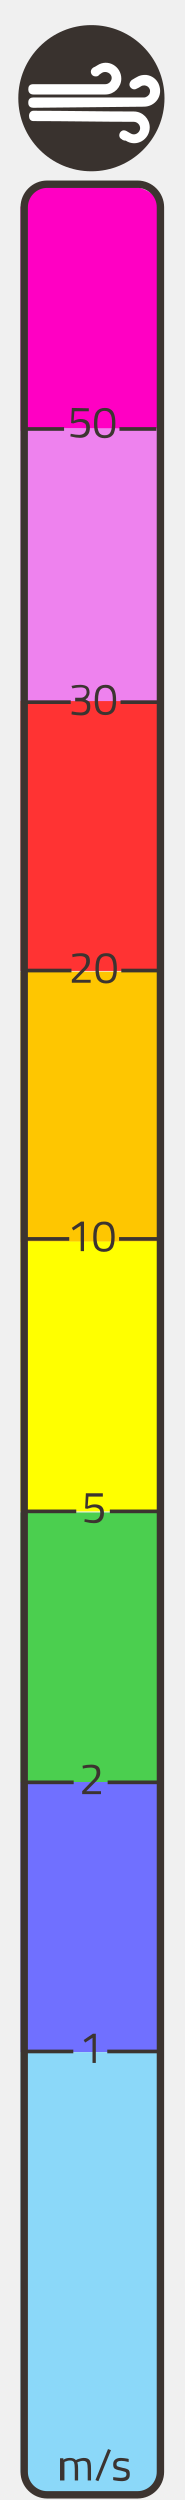
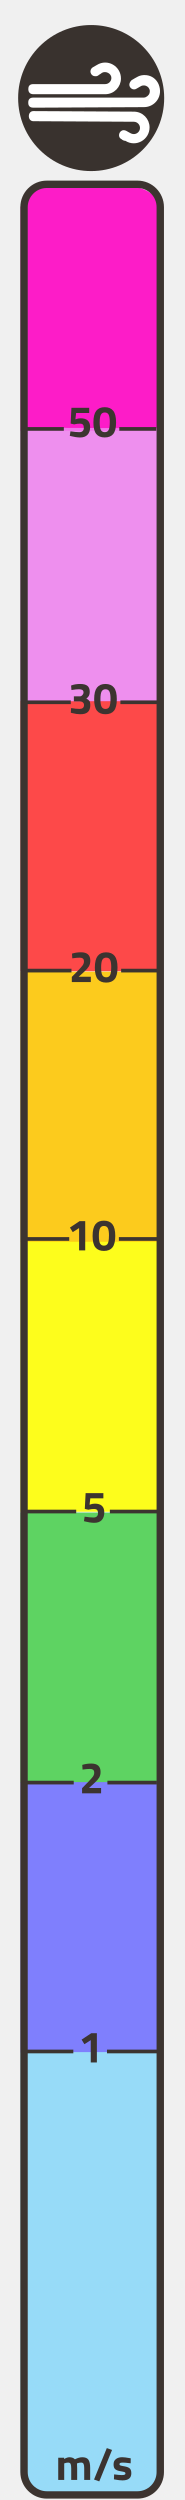
- <svg xmlns="http://www.w3.org/2000/svg" xmlns:xlink="http://www.w3.org/1999/xlink" version="1.1" id="Livello_1" x="0px" y="0px" width="50px" height="677px" viewBox="0 0 48.7 677.2" style="enable-background:new 0 0 48.7 677.2;" xml:space="preserve">
-   <style type="text/css">
- 	.st0{clip-path:url(#SVGID_00000145766135071765978780000000418471589353654921_);}
- 	.st1{fill:#FF00C3;enable-background:new    ;}
- 	.st2{fill:#EE82EE;enable-background:new    ;}
- 	.st3{fill:#FF3333;enable-background:new    ;}
- 	.st4{fill:#FEC601;enable-background:new    ;}
- 	.st5{fill:#FFFF00;enable-background:new    ;}
- 	.st6{fill:#4BCF4F;enable-background:new    ;}
- 	.st7{fill:#7070FF;enable-background:new    ;}
- 	.st8{fill:#8BD8F9;enable-background:new    ;}
- 	.st9{fill:#39322E;}
- 	.st10{fill:none;}
- 	.st11{fill:none;stroke:#3C3430;stroke-width:2;stroke-miterlimit:9.772;}
- 	.st12{fill:#3C3430;}
- 	.st13{fill:#3C3530;}
- 	.st14{fill:none;stroke:#3C3430;stroke-miterlimit:9.772;}
- 	.st15{fill:#3B3330;}
- 	.st16{fill:#FFFFFF;}
- </style>
-   <g>
+ <svg xmlns="http://www.w3.org/2000/svg" id="Livello_1" data-name="Livello 1" width="50px" height="677px" viewBox="0 0 48.75 677.16">
+   <defs>
+     <style>
+       .cls-1 {
+         stroke-width: 2px;
+       }
+ 
+       .cls-1, .cls-2, .cls-3 {
+         fill: none;
+       }
+ 
+       .cls-1, .cls-3 {
+         stroke: #3c3430;
+         stroke-miterlimit: 9.77;
+       }
+ 
+       .cls-4 {
+         fill: #3b3330;
+       }
+ 
+       .cls-4, .cls-5, .cls-6, .cls-2, .cls-7, .cls-8, .cls-9, .cls-10, .cls-11, .cls-12, .cls-13, .cls-14, .cls-15, .cls-16 {
+         stroke-width: 0px;
+       }
+ 
+       .cls-5 {
+         fill: #ff0;
+       }
+ 
+       .cls-5, .cls-6, .cls-7, .cls-10, .cls-12, .cls-13, .cls-14, .cls-15 {
+         isolation: isolate;
+         opacity: .88;
+       }
+ 
+       .cls-6 {
+         fill: #4bcf4f;
+       }
+ 
+       .cls-7 {
+         fill: violet;
+       }
+ 
+       .cls-8 {
+         fill: #fff;
+       }
+ 
+       .cls-9 {
+         fill: #39322e;
+       }
+ 
+       .cls-10 {
+         fill: #ff00c3;
+       }
+ 
+       .cls-11 {
+         fill: #3c3530;
+       }
+ 
+       .cls-12 {
+         fill: #8bd8f9;
+       }
+ 
+       .cls-17 {
+         clip-path: url(#clippath);
+       }
+ 
+       .cls-13 {
+         fill: #fec601;
+       }
+ 
+       .cls-14 {
+         fill: #7070ff;
+       }
+ 
+       .cls-15 {
+         fill: #f33;
+       }
+ 
+       .cls-16 {
+         fill: #3c3430;
+       }
+     </style>
+     <clipPath id="clippath">
+       <path class="cls-2" d="m43.04,671.93c-.49,3.98-9.51,4.35-18.15,4.35l-5.65-.2c-8.48.42-14.3-2.42-14.3-7.13V56.11c1.79-5.55,6.41-6.02,13.26-6.02l9.48-.18c7.82,0,13.59.78,15.38,6.53l.32,612.68-.33,2.81Z" />
+     </clipPath>
+   </defs>
+   <g class="cls-17">
    <g>
-       <g>
-         <g>
-           <g>
-             <g>
-               <g>
-                 <g>
-                   <defs>
-                     <path id="SVGID_1_" d="M43,671.9c-0.5,4-9.5,4.4-18.2,4.4l-5.6-0.2c-8.5,0.4-14.3-2.4-14.3-7.1V56.1c1.8-5.5,6.4-6,13.3-6           l9.5-0.2c7.8,0,13.6,0.8,15.4,6.5l0.3,612.7L43,671.9z" />
-                   </defs>
-                   <clipPath id="SVGID_00000087374490411369104410000007677416676048241045_">
-                     <use xlink:href="#SVGID_1_" style="overflow:visible;" />
-                   </clipPath>
-                   <g style="clip-path:url(#SVGID_00000087374490411369104410000007677416676048241045_);">
-                     <g>
-                       <rect x="-21.1" y="43.6" class="st1" width="466.3" height="73.1" />
-                       <polygon class="st2" points="-21.6,189.9 -20.9,115.8 445.4,117.6 444.7,191.8           " />
-                       <rect x="-21.1" y="189.9" class="st3" width="466.3" height="73.1" />
-                       <rect x="-21.1" y="263.2" class="st4" width="466.3" height="73.2" />
-                       <rect x="-21.1" y="336.3" class="st5" width="466.3" height="73.1" />
-                       <rect x="-21.1" y="409.7" class="st6" width="466.3" height="73.1" />
-                       <rect x="-21.1" y="482.7" class="st7" width="466.3" height="73.2" />
-                       <rect x="-21.1" y="555.9" class="st8" width="466.3" height="125.2" />
-                     </g>
-                   </g>
-                 </g>
-               </g>
-             </g>
-           </g>
-         </g>
-       </g>
+       <rect class="cls-10" x="-21.14" y="43.56" width="466.32" height="73.14" />
+       <polygon class="cls-7" points="-21.65 189.94 -20.93 115.75 445.39 117.61 444.67 191.79 -21.65 189.94" />
+       <rect class="cls-15" x="-21.14" y="189.94" width="466.32" height="73.14" />
+       <rect class="cls-13" x="-21.14" y="263.19" width="466.32" height="73.24" />
+       <rect class="cls-5" x="-21.14" y="336.33" width="466.32" height="73.14" />
+       <rect class="cls-6" x="-21.14" y="409.7" width="466.32" height="73.14" />
+       <rect class="cls-14" x="-21.14" y="482.71" width="466.32" height="73.24" />
+       <rect class="cls-12" x="-21.14" y="555.85" width="466.32" height="125.25" />
    </g>
  </g>
-   <circle class="st9" cx="24.1" cy="26.6" r="19.8" />
-   <rect x="11.1" y="632" class="st10" width="15.4" height="11.8" />
-   <path class="st11" d="M36.6,675.8H12.1c-3.4,0-6.2-2.8-6.2-6.2V56.1c0-3.4,2.8-6.2,6.2-6.2h24.5c3.4,0,6.2,2.8,6.2,6.2v613.5  C42.8,673,40,675.8,36.6,675.8z" />
+   <circle class="cls-9" cx="24.06" cy="26.56" r="19.78" />
+   <rect class="cls-2" x="11.1" y="632.04" width="15.4" height="11.8" />
+   <rect class="cls-1" x="5.88" y="49.92" width="36.9" height="625.87" rx="6.18" ry="6.18" />
+   <path class="cls-16" d="m25.61,550.73v7.92h-1.66v-6.05l-1.72,1.1-.76-1.24,2.62-1.74h1.51Z" />
  <g>
-     <g>
-       <path class="st12" d="M25.3,550.9v7.9h-0.9V552l-2,1.3l-0.4-0.7l2.5-1.7L25.3,550.9L25.3,550.9z" />
-     </g>
+     <path class="cls-11" d="m23.53,110.43v1.44h-3.54l-.2,1.72c.5-.19.97-.29,1.42-.29,1.71,0,2.57.8,2.57,2.39,0,.9-.24,1.59-.71,2.08s-1.14.73-2,.73c-.37,0-.79-.04-1.25-.11s-.84-.15-1.12-.23l-.43-.11.18-1.22c.97.15,1.78.23,2.42.23.39,0,.69-.1.9-.31.21-.21.31-.51.31-.89s-.09-.67-.26-.85-.42-.26-.74-.26c-.54,0-1.01.05-1.42.16l-.18.05-.98-.23.22-4.28h4.84Z" />
+     <path class="cls-11" d="m25.44,111.27c.52-.66,1.28-.98,2.3-.98s1.78.33,2.3.98.77,1.71.77,3.16-.26,2.49-.77,3.12-1.28.94-2.3.94-1.79-.31-2.3-.94c-.51-.63-.77-1.67-.77-3.12s.26-2.51.77-3.16Zm3.67,3.13c0-.99-.1-1.68-.31-2.08-.21-.4-.56-.59-1.05-.59s-.84.2-1.06.6c-.21.4-.32,1.09-.32,2.08s.11,1.67.32,2.06.57.59,1.06.59.84-.2,1.04-.59.31-1.08.31-2.07Z" />
+   </g>
+   <line class="cls-3" x1="6.31" y1="555.67" x2="19.23" y2="555.67" />
+   <line class="cls-3" x1="41.99" y1="555.67" x2="28.35" y2="555.67" />
+   <line class="cls-3" x1="5.88" y1="116.18" x2="16.66" y2="116.18" />
+   <line class="cls-3" x1="41.7" y1="116.18" x2="31.68" y2="116.18" />
+   <path class="cls-16" d="m27.37,404.41v1.44h-3.54l-.2,1.72c.5-.19.97-.29,1.42-.29,1.71,0,2.57.8,2.57,2.39,0,.9-.24,1.59-.71,2.08-.47.49-1.14.73-2,.73-.37,0-.79-.04-1.25-.11-.47-.07-.84-.15-1.12-.23l-.43-.11.18-1.22c.97.15,1.78.23,2.42.23.39,0,.69-.1.9-.31.21-.21.31-.51.31-.89s-.09-.67-.26-.85-.42-.26-.74-.26c-.54,0-1.01.05-1.42.16l-.18.05-.98-.23.22-4.28h4.84Z" />
+   <line class="cls-3" x1="6.14" y1="409.42" x2="20.01" y2="409.42" />
+   <line class="cls-3" x1="42.53" y1="409.42" x2="29.13" y2="409.42" />
+   <g>
+     <path class="cls-16" d="m23.96,266.01h-5.14v-1.4l1.69-1.72c.6-.62,1.02-1.09,1.25-1.42s.35-.68.35-1.05-.1-.63-.29-.79c-.2-.15-.47-.23-.83-.23-.54,0-1.12.05-1.75.14l-.29.04-.08-1.28c.78-.24,1.6-.36,2.44-.36,1.68,0,2.52.76,2.52,2.27,0,.59-.13,1.1-.38,1.54-.26.43-.72.96-1.39,1.57l-1.38,1.25h3.29v1.44Z" />
+     <path class="cls-16" d="m25.83,258.93c.52-.66,1.28-.98,2.3-.98s1.78.33,2.3.98c.52.66.77,1.71.77,3.16s-.26,2.49-.77,3.12c-.51.63-1.28.94-2.3.94s-1.79-.31-2.3-.94-.77-1.67-.77-3.12.26-2.51.77-3.16Zm3.67,3.13c0-.99-.1-1.68-.31-2.08-.21-.4-.56-.59-1.05-.59s-.84.2-1.06.6c-.21.4-.32,1.09-.32,2.08s.11,1.67.32,2.06c.22.39.57.59,1.06.59s.84-.2,1.04-.59.31-1.08.31-2.07Z" />
+   </g>
+   <line class="cls-3" x1="6.38" y1="262.9" x2="18.73" y2="262.9" />
+   <line class="cls-3" x1="42.77" y1="262.9" x2="32.18" y2="262.9" />
+   <g>
+     <path class="cls-16" d="m18.6,185.69c.74-.29,1.56-.43,2.47-.43s1.57.17,1.99.52.62.91.62,1.67-.31,1.36-.92,1.76c.38.21.66.42.82.65s.25.58.25,1.07c0,.86-.21,1.49-.64,1.91-.43.42-1.11.62-2.06.62-.7,0-1.43-.1-2.2-.31l-.38-.1.08-1.26c.9.15,1.65.23,2.26.23.82,0,1.24-.35,1.24-1.06,0-.3-.11-.53-.32-.71-.21-.18-.49-.26-.83-.26h-1.6v-1.37h1.6c.26,0,.5-.11.7-.34.2-.22.31-.47.31-.74,0-.57-.4-.85-1.19-.85-.55,0-1.14.06-1.76.17l-.31.05-.11-1.22Z" />
+     <path class="cls-16" d="m25.64,186.24c.52-.66,1.28-.98,2.3-.98s1.78.33,2.3.98.77,1.71.77,3.16-.26,2.49-.77,3.12-1.28.94-2.3.94-1.79-.31-2.3-.94c-.51-.63-.77-1.67-.77-3.12s.26-2.51.77-3.16Zm3.67,3.13c0-.99-.1-1.68-.31-2.08-.21-.4-.56-.59-1.05-.59s-.84.2-1.06.6c-.21.4-.32,1.09-.32,2.08s.11,1.67.32,2.06.57.59,1.06.59.84-.2,1.04-.59.31-1.08.31-2.07Z" />
+   </g>
+   <line class="cls-3" x1="6.19" y1="190.22" x2="18.54" y2="190.22" />
+   <line class="cls-3" x1="42.58" y1="190.22" x2="31.98" y2="190.22" />
+   <g>
+     <path class="cls-4" d="m16.75,671.72h-1.61v-6h1.6v.34c.55-.32,1.02-.48,1.42-.48.65,0,1.15.19,1.5.56.74-.38,1.41-.56,2.02-.56.79,0,1.34.23,1.65.69.31.46.46,1.19.46,2.2v3.25h-1.61v-3.2c0-.51-.06-.89-.17-1.13-.11-.24-.34-.37-.67-.37-.26,0-.57.06-.94.17l-.18.06c.03.6.05,1.06.05,1.37v3.11h-1.61v-3.08c0-.59-.05-1.01-.16-1.25-.1-.24-.33-.37-.68-.37-.31,0-.62.06-.92.17l-.14.05v4.49Z" />
+     <path class="cls-4" d="m24.84,671.62l3.46-8.52,1.42.5-3.46,8.52-1.42-.5Z" />
+     <path class="cls-4" d="m34.75,667.22c-.99-.13-1.69-.19-2.08-.19s-.65.04-.77.11c-.12.07-.17.19-.17.34s.08.26.23.32.56.15,1.2.26c.64.12,1.1.31,1.37.57.27.26.41.69.41,1.28,0,1.3-.8,1.94-2.41,1.94-.53,0-1.17-.07-1.92-.22l-.38-.07.05-1.34c.99.13,1.68.19,2.07.19s.65-.04.79-.11.21-.19.21-.34-.07-.26-.22-.34c-.15-.07-.53-.16-1.15-.26-.62-.1-1.08-.28-1.39-.53s-.46-.69-.46-1.33.22-1.12.65-1.44c.43-.32.99-.49,1.67-.49.47,0,1.12.08,1.93.23l.4.07-.02,1.33Z" />
  </g>
  <g>
-     <path class="st13" d="M23.4,110.6v0.8h-3.9l-0.2,2.6c0.6-0.3,1.2-0.5,1.9-0.5c1.7,0,2.5,0.8,2.5,2.3c0,0.9-0.2,1.6-0.7,2.1   s-1.1,0.7-2,0.7c-0.7,0-1.4-0.1-2.2-0.3l-0.4-0.1l0.1-0.7c0.9,0.2,1.7,0.3,2.3,0.3s1.1-0.2,1.4-0.5s0.5-0.8,0.5-1.4s-0.1-1-0.4-1.2   s-0.7-0.4-1.2-0.4c-0.3,0-0.6,0-0.9,0.1s-0.6,0.2-0.7,0.2l-0.3,0.1l-0.6-0.1l0.2-4.1L23.4,110.6L23.4,110.6z" />
-     <path class="st13" d="M27.7,110.5c0.7,0,1.2,0.1,1.6,0.4c0.9,0.5,1.3,1.8,1.3,3.8c0,1.4-0.2,2.5-0.7,3.1s-1.2,0.9-2.2,0.9   s-1.7-0.3-2.2-0.9s-0.7-1.6-0.7-3.1s0.2-2.6,0.7-3.2C26,110.8,26.8,110.5,27.7,110.5z M27.7,111.3c-0.5,0-0.8,0.1-1.1,0.3   c-0.6,0.4-0.9,1.4-0.9,3.1c0,1.2,0.2,2,0.5,2.5s0.8,0.7,1.5,0.7s1.2-0.2,1.5-0.7s0.5-1.3,0.5-2.5s-0.1-2.1-0.5-2.6   C28.9,111.6,28.4,111.3,27.7,111.3z" />
+     <path class="cls-4" d="m22.45,330.77v7.92h-1.66v-6.05l-1.72,1.1-.76-1.24,2.62-1.74h1.51Z" />
+     <path class="cls-4" d="m25.22,331.61c.52-.66,1.28-.98,2.3-.98s1.78.33,2.3.98c.52.66.77,1.71.77,3.16s-.26,2.49-.77,3.12c-.51.63-1.28.94-2.3.94s-1.79-.31-2.3-.94-.77-1.67-.77-3.12.26-2.51.77-3.16Zm3.67,3.13c0-.99-.1-1.68-.31-2.08-.21-.4-.56-.59-1.05-.59s-.84.2-1.06.6c-.21.4-.32,1.09-.32,2.08s.11,1.67.32,2.06c.22.39.57.59,1.06.59s.84-.2,1.04-.59.31-1.08.31-2.07Z" />
  </g>
-   <line class="st14" x1="6.3" y1="555.7" x2="19.2" y2="555.7" />
-   <line class="st14" x1="42" y1="555.7" x2="28.4" y2="555.7" />
-   <line class="st14" x1="5.9" y1="116.2" x2="16.7" y2="116.2" />
-   <line class="st14" x1="41.7" y1="116.2" x2="31.7" y2="116.2" />
-   <g>
-     <g>
-       <path class="st12" d="M27.2,404.6v0.8h-3.9l-0.2,2.6c0.6-0.3,1.2-0.5,1.9-0.5c1.7,0,2.5,0.8,2.5,2.3c0,0.9-0.2,1.6-0.7,2.1    s-1.1,0.7-2,0.7c-0.7,0-1.4-0.1-2.2-0.3l-0.4-0.1l0.1-0.7c0.9,0.2,1.7,0.3,2.3,0.3s1.1-0.2,1.4-0.5s0.5-0.8,0.5-1.4    s-0.1-1-0.4-1.2s-0.7-0.4-1.2-0.4c-0.3,0-0.6,0-0.9,0.1s-0.6,0.2-0.7,0.2l-0.3,0.1l-0.6-0.1l0.2-4.1h4.6V404.6z" />
-     </g>
-   </g>
-   <line class="st14" x1="6.1" y1="409.4" x2="20" y2="409.4" />
-   <line class="st14" x1="42.5" y1="409.4" x2="29.1" y2="409.4" />
-   <g>
-     <path class="st12" d="M23.9,266.2h-5.1v-0.8l2.3-2.4c0.4-0.4,0.7-0.7,0.9-0.9c0.2-0.2,0.4-0.5,0.5-0.8s0.2-0.6,0.2-0.9   c0-0.5-0.1-0.9-0.4-1.1S21.6,259,21,259c-0.5,0-1.1,0.1-1.7,0.2l-0.3,0.1l-0.1-0.8c0.8-0.2,1.5-0.3,2.4-0.3c0.8,0,1.4,0.2,1.8,0.5   s0.6,0.9,0.6,1.6c0,0.6-0.1,1-0.4,1.5s-0.7,0.9-1.3,1.5l-2.1,2.1h4V266.2z" />
-     <path class="st12" d="M28.1,258.2c0.7,0,1.2,0.1,1.6,0.4c0.9,0.5,1.3,1.8,1.3,3.8c0,1.4-0.2,2.5-0.7,3.1s-1.2,0.9-2.2,0.9   s-1.7-0.3-2.2-0.9s-0.7-1.6-0.7-3.1s0.2-2.6,0.7-3.2C26.4,258.5,27.1,258.2,28.1,258.2z M28.1,259c-0.5,0-0.8,0.1-1.1,0.3   c-0.6,0.4-0.9,1.4-0.9,3.1c0,1.2,0.2,2,0.5,2.5s0.8,0.7,1.5,0.7s1.2-0.2,1.5-0.7s0.5-1.3,0.5-2.5s-0.2-2.1-0.5-2.6   S28.8,259,28.1,259z" />
-   </g>
-   <line class="st14" x1="6.4" y1="262.9" x2="18.7" y2="262.9" />
-   <line class="st14" x1="42.8" y1="262.9" x2="32.2" y2="262.9" />
-   <g>
-     <path class="st12" d="M18.7,185.8c0.8-0.2,1.6-0.3,2.4-0.3s1.5,0.2,1.9,0.5s0.6,0.9,0.6,1.6c0,0.4-0.1,0.6-0.2,0.8   s-0.2,0.3-0.2,0.4c-0.1,0.1-0.1,0.2-0.2,0.3c-0.2,0.1-0.3,0.2-0.4,0.3l-0.1,0.1c0.5,0.2,0.8,0.4,1,0.6s0.3,0.7,0.3,1.3   c0,0.8-0.2,1.4-0.6,1.8c-0.4,0.4-1.1,0.6-1.9,0.6c-0.7,0-1.4-0.1-2.2-0.2l-0.4-0.1l0.1-0.8c0.9,0.2,1.7,0.3,2.4,0.3   c1.1,0,1.7-0.5,1.7-1.5s-0.5-1.4-1.6-1.5h-1.6v-1h1.6c0.3,0,0.7-0.1,1-0.4c0.3-0.3,0.5-0.6,0.5-1.1c0-0.4-0.1-0.8-0.4-1   s-0.7-0.3-1.2-0.3c-0.6,0-1.3,0.1-1.9,0.2l-0.3,0.1L18.7,185.8z" />
-     <path class="st12" d="M27.9,185.5c0.7,0,1.2,0.1,1.6,0.4c0.9,0.5,1.3,1.8,1.3,3.8c0,1.4-0.2,2.5-0.7,3.1s-1.2,0.9-2.2,0.9   s-1.7-0.3-2.2-0.9c-0.5-0.6-0.7-1.6-0.7-3.1s0.2-2.6,0.7-3.2C26.2,185.8,27,185.5,27.9,185.5z M27.9,186.3c-0.5,0-0.8,0.1-1.1,0.3   c-0.6,0.4-0.9,1.4-0.9,3.1c0,1.2,0.2,2,0.5,2.5s0.8,0.7,1.5,0.7s1.2-0.2,1.5-0.7s0.5-1.3,0.5-2.5s-0.1-2.1-0.5-2.6   C29.1,186.6,28.6,186.3,27.9,186.3z" />
-   </g>
-   <line class="st14" x1="6.2" y1="190.2" x2="18.5" y2="190.2" />
-   <line class="st14" x1="42.6" y1="190.2" x2="32" y2="190.2" />
-   <g>
-     <path class="st15" d="M16.5,671.9h-0.9v-6h0.9v0.4c0.6-0.4,1.2-0.5,1.8-0.5c0.7,0,1.3,0.2,1.6,0.6c0.3-0.2,0.6-0.3,1-0.4   s0.8-0.2,1.1-0.2c0.8,0,1.3,0.2,1.6,0.6c0.3,0.4,0.4,1.2,0.4,2.3v3.2h-0.9v-3.1c0-0.8-0.1-1.4-0.2-1.7c-0.2-0.3-0.5-0.5-1-0.5   c-0.3,0-0.5,0-0.8,0.1s-0.5,0.2-0.6,0.2l-0.2,0.1c0.1,0.3,0.2,0.8,0.2,1.8v3.1h-0.9v-3.1c0-0.9-0.1-1.5-0.2-1.8   c-0.2-0.3-0.5-0.5-1-0.5c-0.3,0-0.5,0-0.8,0.1s-0.5,0.2-0.6,0.2l-0.2,0.1v5H16.5z" />
-     <path class="st15" d="M25.2,671.8l3.4-8.4l0.8,0.3l-3.4,8.4L25.2,671.8z" />
-     <path class="st15" d="M32.2,666.6c-0.9,0-1.3,0.3-1.3,0.9c0,0.3,0.1,0.5,0.3,0.6c0.2,0.1,0.7,0.2,1.4,0.4c0.7,0.1,1.2,0.3,1.5,0.5   s0.4,0.6,0.4,1.3s-0.2,1.1-0.6,1.4c-0.4,0.3-1,0.4-1.7,0.4c-0.5,0-1.1-0.1-1.8-0.2l-0.4-0.1V671c0.9,0.1,1.6,0.2,2.1,0.2   s0.8-0.1,1.1-0.2c0.2-0.1,0.4-0.4,0.4-0.7s-0.1-0.6-0.3-0.7c-0.2-0.1-0.7-0.2-1.4-0.4c-0.7-0.1-1.2-0.3-1.5-0.5s-0.4-0.6-0.4-1.2   s0.2-1,0.6-1.3s0.9-0.4,1.5-0.4c0.5,0,1.1,0.1,1.8,0.2l0.3,0.1v0.8C33.4,666.7,32.7,666.6,32.2,666.6z" />
-   </g>
-   <g>
-     <path class="st15" d="M22.1,331v7.9h-0.9V332l-2,1.3l-0.4-0.7l2.5-1.7h0.8V331z" />
-     <path class="st15" d="M27.5,330.9c0.7,0,1.2,0.1,1.6,0.4c0.9,0.5,1.3,1.8,1.3,3.8c0,1.4-0.2,2.5-0.7,3.1s-1.2,0.9-2.2,0.9   s-1.7-0.3-2.2-0.9s-0.7-1.6-0.7-3.1s0.2-2.6,0.7-3.2C25.8,331.2,26.5,330.9,27.5,330.9z M27.5,331.7c-0.5,0-0.8,0.1-1.1,0.3   c-0.6,0.4-0.9,1.4-0.9,3.1c0,1.2,0.2,2,0.5,2.5s0.8,0.7,1.5,0.7s1.2-0.2,1.5-0.7s0.5-1.3,0.5-2.5s-0.2-2.1-0.5-2.6   S28.2,331.7,27.5,331.7z" />
-   </g>
-   <line class="st14" x1="5.8" y1="335.6" x2="18.1" y2="335.6" />
-   <line class="st14" x1="42.2" y1="335.6" x2="31.6" y2="335.6" />
-   <g>
-     <path class="st12" d="M26.7,486h-5.1v-0.8l2.3-2.4c0.4-0.4,0.7-0.7,0.9-0.9c0.2-0.2,0.4-0.5,0.5-0.8s0.2-0.6,0.2-0.9   c0-0.5-0.1-0.9-0.4-1.1s-0.7-0.3-1.3-0.3c-0.5,0-1.1,0.1-1.7,0.2l-0.3,0.1l-0.1-0.8c0.8-0.2,1.5-0.3,2.4-0.3c0.8,0,1.4,0.2,1.8,0.5   s0.6,0.9,0.6,1.6c0,0.6-0.1,1-0.4,1.5s-0.7,0.9-1.3,1.5l-2.1,2.1h4V486z" />
-   </g>
-   <line class="st14" x1="5.5" y1="482.8" x2="19.3" y2="482.8" />
-   <line class="st14" x1="41.9" y1="482.8" x2="28.5" y2="482.8" />
-   <path class="st16" d="M27,19.7c1.1-0.6,2.6,0.2,2.6,1.4c0,0.9-0.8,1.7-1.7,1.7H8.4c-1.1,0-1.4,0.6-1.4,1.4c0,0.6,0.3,1.4,1.4,1.4  h19.5c2.4,0,4.3-2,4.3-4.3c0-3.3-3.6-5.5-6.5-3.6c-0.3,0.2-0.8,0.5-1.1,0.6c-1.2,0.8-0.6,2.4,0.6,2.4c0.3,0,0.5,0,0.8-0.2  C26.2,20.2,26.6,20,27,19.7L27,19.7L27,19.7z M32.3,37.7c-1.2-0.6-0.6-2.4,0.6-2.4c0.9,0,1.7,1.1,2.7,1.1c0.9,0,1.7-0.8,1.7-1.7  S36.5,33,35.6,33c-7.8,0-19.3-0.2-27.2-0.2c-0.8,0-1.2-0.6-1.2-1.4c0-0.8,0.5-1.4,1.2-1.4c7.8,0,19.3,0.2,27.2,0.2  c2.4,0,4.3,2,4.3,4.3c0,3.3-3.6,5.5-6.5,3.6C33,38.1,32.6,38,32.3,37.7L32.3,37.7L32.3,37.7z M8.4,29.2C7,29.2,7,28.1,7,27.8  c0-0.3,0-1.4,1.4-1.4h30c0.6,0,1.4-0.6,1.5-1.2c0.5-1.5-1.2-2.6-2.4-1.8c-0.3,0.2-0.8,0.5-1.1,0.6c-0.9,0.6-2-0.2-2-1.1  c0-0.5,0.3-0.9,0.6-1.2c1.4-0.8,2.1-1.5,4-1.4c1.5,0.2,2.7,1.1,3.3,2.4c1.4,3.2-0.9,6.2-4,6.2L8.4,29.2L8.4,29.2z" />
+   <line class="cls-3" x1="5.77" y1="335.59" x2="18.12" y2="335.59" />
+   <line class="cls-3" x1="42.16" y1="335.59" x2="31.57" y2="335.59" />
+   <path class="cls-16" d="m26.74,485.75h-5.14v-1.4l1.69-1.72c.6-.62,1.02-1.09,1.25-1.42s.35-.68.35-1.05-.1-.63-.29-.79c-.2-.15-.47-.23-.83-.23-.54,0-1.12.05-1.75.14l-.29.04-.08-1.28c.78-.24,1.6-.36,2.44-.36,1.68,0,2.52.76,2.52,2.27,0,.59-.13,1.1-.38,1.54-.26.43-.72.96-1.39,1.57l-1.38,1.25h3.29v1.44Z" />
+   <line class="cls-3" x1="5.47" y1="482.84" x2="19.34" y2="482.84" />
+   <line class="cls-3" x1="41.86" y1="482.84" x2="28.46" y2="482.84" />
+   <path class="cls-8" d="m26.95,19.74c1.06-.61,2.59.15,2.59,1.37,0,.91-.76,1.67-1.67,1.67H8.4c-1.06,0-1.37.61-1.37,1.37,0,.61.3,1.37,1.37,1.37h19.47c2.43,0,4.26-1.98,4.26-4.26,0-3.35-3.65-5.47-6.54-3.65-.3.15-.76.46-1.06.61-1.22.76-.61,2.43.61,2.43.3,0,.46,0,.76-.15.3-.3.76-.46,1.06-.76h0Zm5.32,17.95c-1.22-.61-.61-2.43.61-2.43.91,0,1.67,1.06,2.74,1.06.91,0,1.67-.76,1.67-1.67s-.76-1.67-1.67-1.67c-7.76,0-19.31-.15-27.22-.15-.76,0-1.22-.61-1.22-1.37s.46-1.37,1.22-1.37c7.76,0,19.31.15,27.22.15,2.43,0,4.26,1.98,4.26,4.26,0,3.35-3.65,5.47-6.54,3.65-.3,0-.76-.15-1.06-.46h0Zm-23.88-8.52c-1.37,0-1.37-1.06-1.37-1.37s0-1.37,1.37-1.37h29.96c.61,0,1.37-.61,1.52-1.22.46-1.52-1.22-2.59-2.43-1.82-.3.15-.76.46-1.06.61-.91.61-1.98-.15-1.98-1.06,0-.46.3-.91.61-1.22,1.37-.76,2.13-1.52,3.95-1.37,1.52.15,2.74,1.06,3.35,2.43,1.37,3.19-.91,6.24-3.95,6.24l-29.96.15h0Z" />
</svg>
